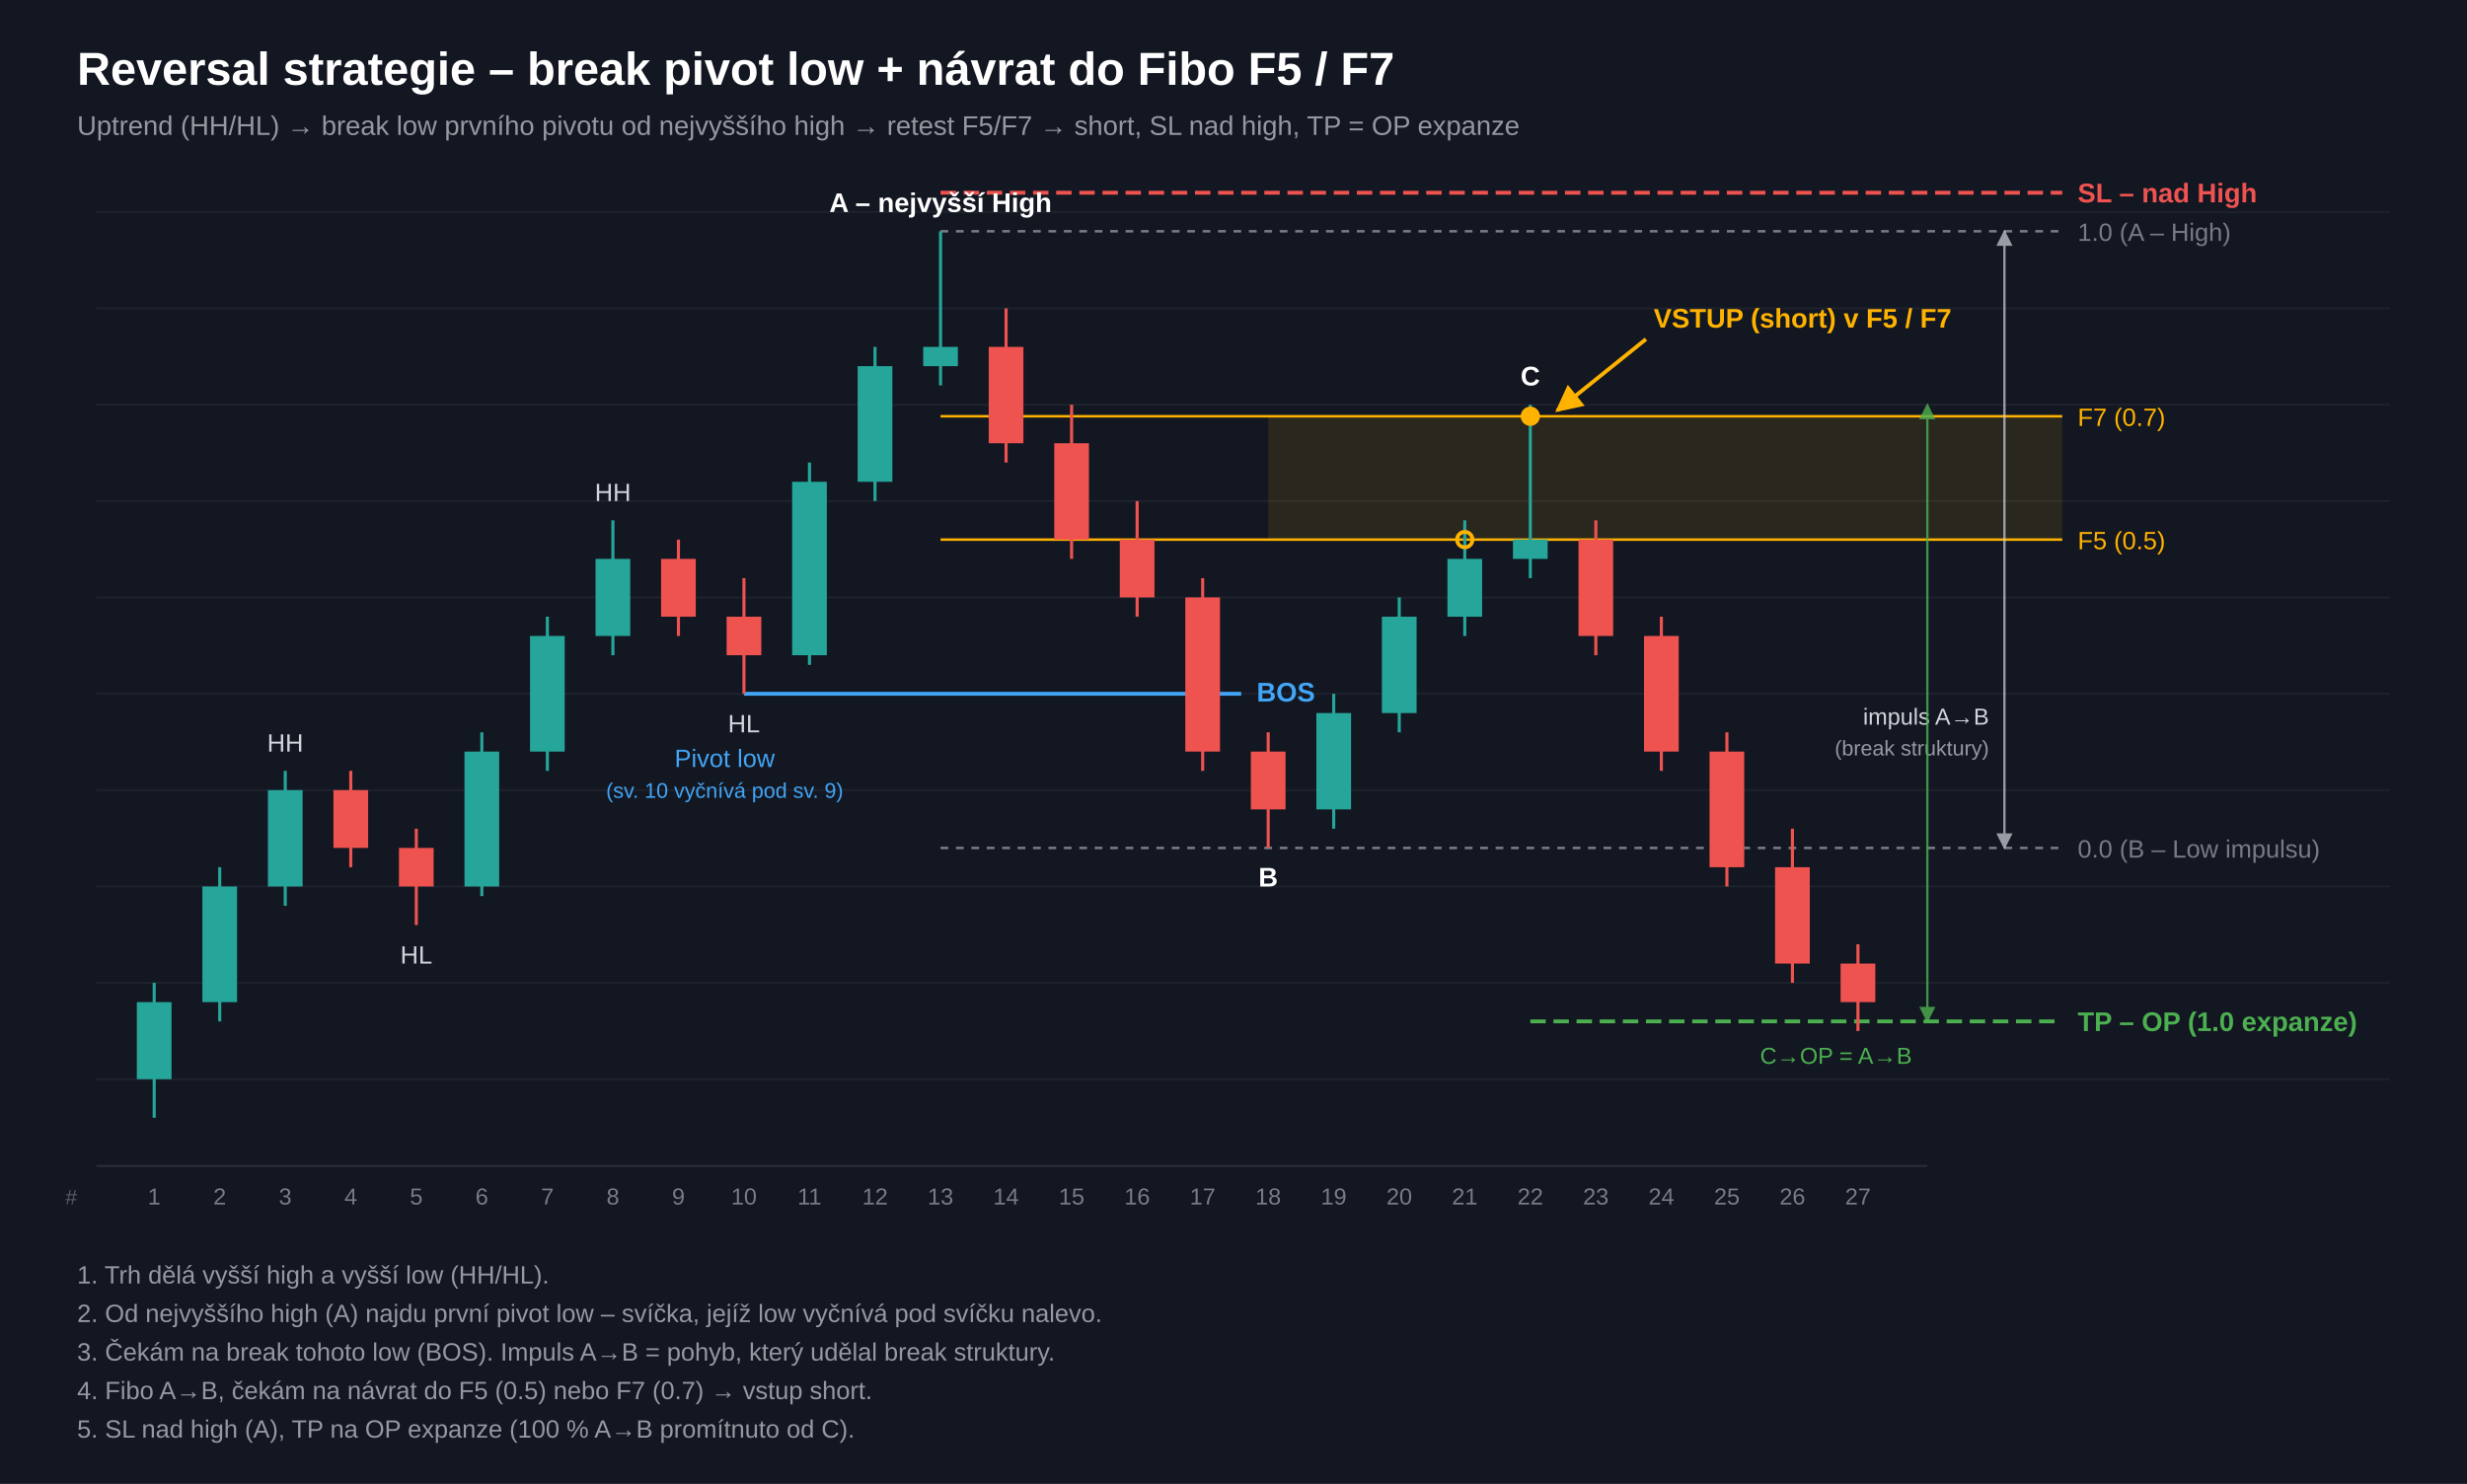
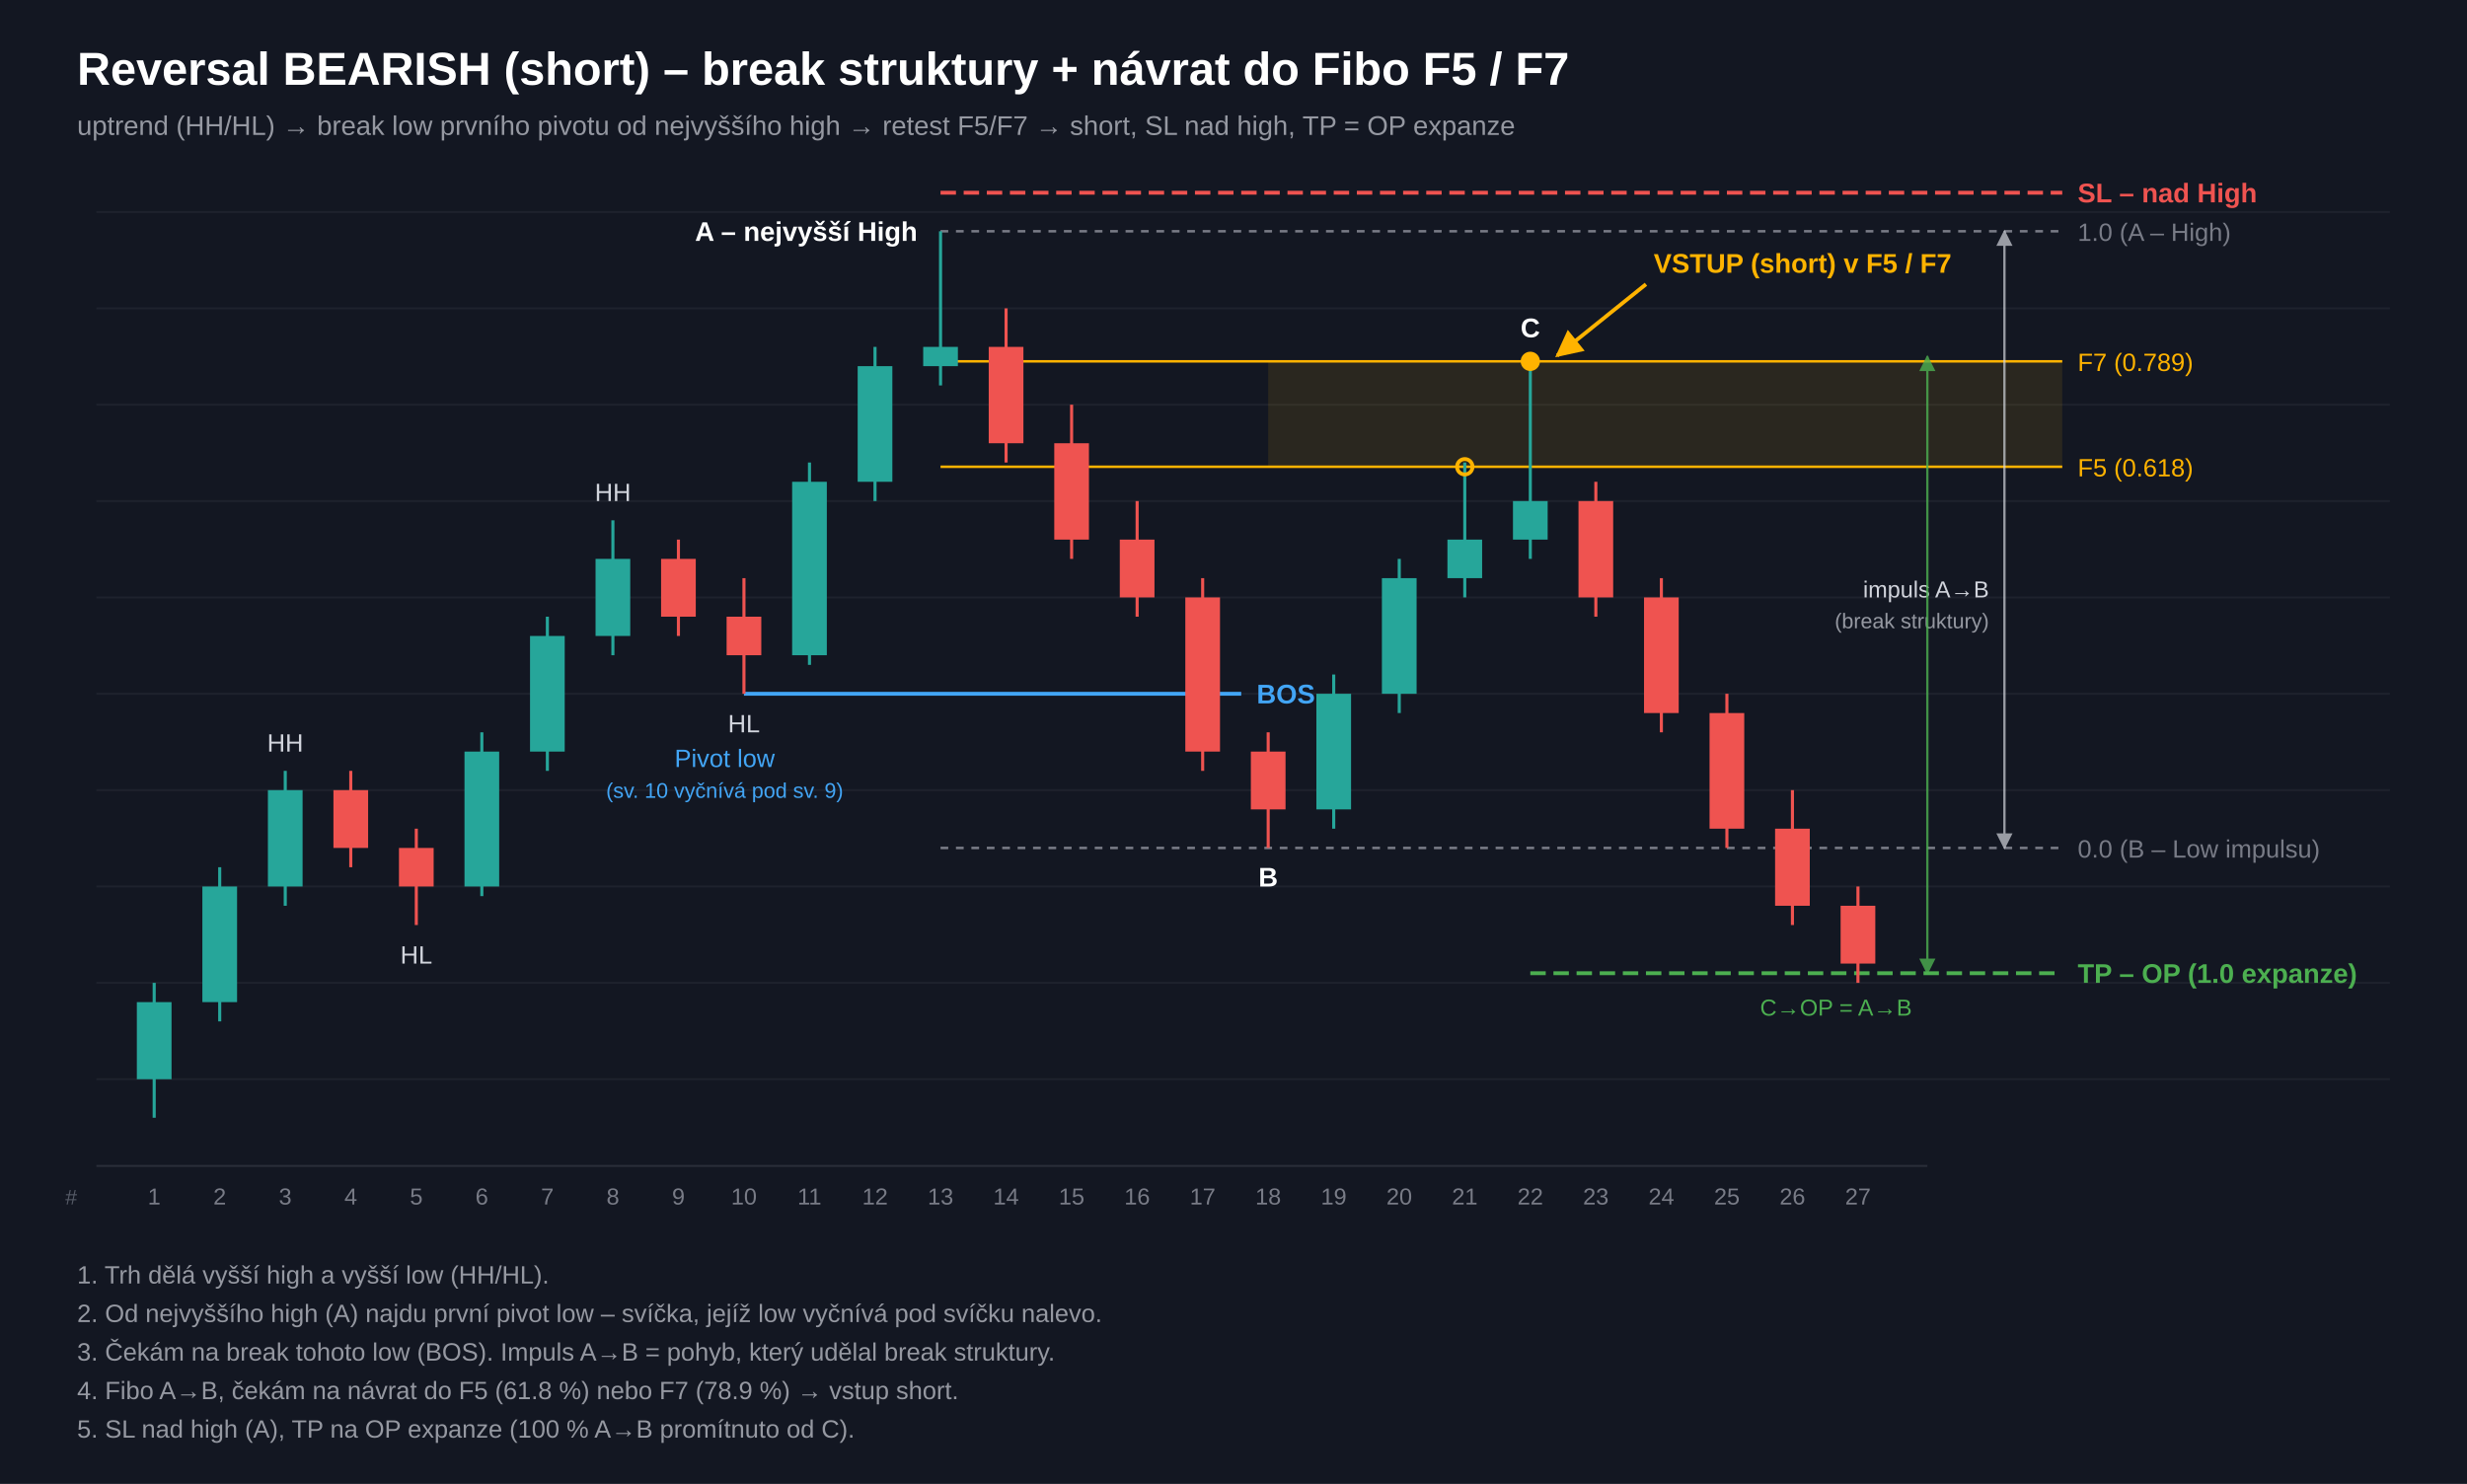
<svg xmlns="http://www.w3.org/2000/svg" viewBox="0 0 1280 770" width="1280" height="770" font-family="Segoe UI, Arial, sans-serif">
  <defs>
    <marker id="ar" viewBox="0 0 10 10" refX="9" refY="5" markerWidth="7" markerHeight="7" orient="auto-start-reverse">
      <path d="M0,0 L10,5 L0,10 z" fill="#d1d4dc" />
    </marker>
    <marker id="arG" viewBox="0 0 10 10" refX="9" refY="5" markerWidth="7" markerHeight="7" orient="auto-start-reverse">
      <path d="M0,0 L10,5 L0,10 z" fill="#4caf50" />
    </marker>
    <marker id="arY" viewBox="0 0 10 10" refX="9" refY="5" markerWidth="7" markerHeight="7" orient="auto-start-reverse">
      <path d="M0,0 L10,5 L0,10 z" fill="#ffb300" />
    </marker>
  </defs>
  <rect width="1280" height="770" fill="#131722" />
-   <text x="40" y="44" fill="#ffffff" font-size="24" font-weight="700">Reversal strategie – break pivot low + návrat do Fibo F5 / F7</text>
-   <text x="40" y="70" fill="#9598a1" font-size="14">Uptrend (HH/HL) → break low prvního pivotu od nejvyššího high → retest F5/F7 → short, SL nad high, TP = OP expanze</text>
-   <line x1="50" x2="1240" y1="560" y2="560" stroke="#1e222d" stroke-width="1" />
-   <line x1="50" x2="1240" y1="510" y2="510" stroke="#1e222d" stroke-width="1" />
-   <line x1="50" x2="1240" y1="460" y2="460" stroke="#1e222d" stroke-width="1" />
-   <line x1="50" x2="1240" y1="410" y2="410" stroke="#1e222d" stroke-width="1" />
-   <line x1="50" x2="1240" y1="360" y2="360" stroke="#1e222d" stroke-width="1" />
-   <line x1="50" x2="1240" y1="310" y2="310" stroke="#1e222d" stroke-width="1" />
-   <line x1="50" x2="1240" y1="260" y2="260" stroke="#1e222d" stroke-width="1" />
-   <line x1="50" x2="1240" y1="210" y2="210" stroke="#1e222d" stroke-width="1" />
-   <line x1="50" x2="1240" y1="160" y2="160" stroke="#1e222d" stroke-width="1" />
-   <line x1="50" x2="1240" y1="110" y2="110" stroke="#1e222d" stroke-width="1" />
-   <rect x="658" y="216.0" width="412" height="64.0" fill="#ffb300" opacity="0.10" />
+   <text x="40" y="44" fill="#ffffff" font-size="24" font-weight="700">Reversal BEARISH (short) – break struktury + návrat do Fibo F5 / F7</text>
+   <text x="40" y="70" fill="#9598a1" font-size="14">uptrend (HH/HL) → break low prvního pivotu od nejvyššího high → retest F5/F7 → short, SL nad high, TP = OP expanze</text>
+   <line x1="50" x2="1240" y1="560" y2="560" stroke="#1e222d" />
+   <line x1="50" x2="1240" y1="510" y2="510" stroke="#1e222d" />
+   <line x1="50" x2="1240" y1="460" y2="460" stroke="#1e222d" />
+   <line x1="50" x2="1240" y1="410" y2="410" stroke="#1e222d" />
+   <line x1="50" x2="1240" y1="360" y2="360" stroke="#1e222d" />
+   <line x1="50" x2="1240" y1="310" y2="310" stroke="#1e222d" />
+   <line x1="50" x2="1240" y1="260" y2="260" stroke="#1e222d" />
+   <line x1="50" x2="1240" y1="210" y2="210" stroke="#1e222d" />
+   <line x1="50" x2="1240" y1="160" y2="160" stroke="#1e222d" />
+   <line x1="50" x2="1240" y1="110" y2="110" stroke="#1e222d" />
+   <rect x="658" y="187.5" width="412" height="54.7" fill="#ffb300" opacity="0.10" />
  <line x1="488" x2="1070" y1="120" y2="120" stroke="#787b86" stroke-width="1.3" stroke-dasharray="4 4" />
  <text x="1078" y="125" fill="#787b86" font-size="13">1.0  (A – High)</text>
-   <line x1="488" x2="1070" y1="216.0" y2="216.0" stroke="#ffb300" stroke-width="1.3" stroke-dasharray="" />
-   <text x="1078" y="221.0" fill="#ffb300" font-size="13">F7  (0.7)</text>
-   <line x1="488" x2="1070" y1="280.0" y2="280.0" stroke="#ffb300" stroke-width="1.3" stroke-dasharray="" />
-   <text x="1078" y="285.0" fill="#ffb300" font-size="13">F5  (0.5)</text>
+   <line x1="488" x2="1070" y1="187.5" y2="187.5" stroke="#ffb300" stroke-width="1.3" stroke-dasharray="" />
+   <text x="1078" y="192.5" fill="#ffb300" font-size="13">F7  (0.789)</text>
+   <line x1="488" x2="1070" y1="242.2" y2="242.2" stroke="#ffb300" stroke-width="1.3" stroke-dasharray="" />
+   <text x="1078" y="247.2" fill="#ffb300" font-size="13">F5  (0.618)</text>
  <line x1="488" x2="1070" y1="440" y2="440" stroke="#787b86" stroke-width="1.3" stroke-dasharray="4 4" />
  <text x="1078" y="445" fill="#787b86" font-size="13">0.0  (B – Low impulsu)</text>
  <line x1="488" x2="1070" y1="100" y2="100" stroke="#ef5350" stroke-width="2" stroke-dasharray="8 4" />
  <text x="1078" y="105" fill="#ef5350" font-size="14" font-weight="700">SL – nad High</text>
-   <line x1="794" x2="1070" y1="530" y2="530" stroke="#4caf50" stroke-width="2" stroke-dasharray="8 4" />
-   <text x="1078" y="535" fill="#4caf50" font-size="14" font-weight="700">TP – OP (1.0 expanze)</text>
-   <line x1="386" x2="644" y1="360" y2="360" stroke="#42a5f5" stroke-width="2" />
+   <line x1="794" x2="1070" y1="505.0" y2="505.0" stroke="#4caf50" stroke-width="2" stroke-dasharray="8 4" />
+   <text x="1078" y="510.0" fill="#4caf50" font-size="14" font-weight="700">TP – OP (1.0 expanze)</text>
+   <line x1="386" x2="644" y1="360" y2="360" stroke="#42a5f5" stroke-width="2" stroke-dasharray="" />
  <text x="376" y="398" fill="#42a5f5" font-size="13" text-anchor="middle">Pivot low</text>
  <text x="376" y="414" fill="#42a5f5" font-size="11" text-anchor="middle">(sv. 10 vyčnívá pod sv. 9)</text>
-   <text x="652" y="364" fill="#42a5f5" font-size="14" font-weight="700">BOS</text>
+   <text x="652" y="365" fill="#42a5f5" font-size="14" font-weight="700">BOS</text>
  <circle cx="624" cy="360" r="5" fill="none" stroke="#42a5f5" stroke-width="2" />
  <line x1="80" x2="80" y1="510" y2="580" stroke="#26a69a" stroke-width="1.6" />
  <rect x="71" y="520" width="18" height="40" fill="#26a69a" />
  <text x="80" y="625" fill="#787b86" font-size="12" text-anchor="middle">1</text>
  <line x1="114" x2="114" y1="450" y2="530" stroke="#26a69a" stroke-width="1.6" />
  <rect x="105" y="460" width="18" height="60" fill="#26a69a" />
  <text x="114" y="625" fill="#787b86" font-size="12" text-anchor="middle">2</text>
  <line x1="148" x2="148" y1="400" y2="470" stroke="#26a69a" stroke-width="1.6" />
  <rect x="139" y="410" width="18" height="50" fill="#26a69a" />
  <text x="148" y="625" fill="#787b86" font-size="12" text-anchor="middle">3</text>
  <line x1="182" x2="182" y1="400" y2="450" stroke="#ef5350" stroke-width="1.6" />
  <rect x="173" y="410" width="18" height="30" fill="#ef5350" />
  <text x="182" y="625" fill="#787b86" font-size="12" text-anchor="middle">4</text>
  <line x1="216" x2="216" y1="430" y2="480" stroke="#ef5350" stroke-width="1.6" />
  <rect x="207" y="440" width="18" height="20" fill="#ef5350" />
  <text x="216" y="625" fill="#787b86" font-size="12" text-anchor="middle">5</text>
  <line x1="250" x2="250" y1="380" y2="465.0" stroke="#26a69a" stroke-width="1.6" />
  <rect x="241" y="390" width="18" height="70" fill="#26a69a" />
  <text x="250" y="625" fill="#787b86" font-size="12" text-anchor="middle">6</text>
  <line x1="284" x2="284" y1="320" y2="400" stroke="#26a69a" stroke-width="1.6" />
  <rect x="275" y="330" width="18" height="60" fill="#26a69a" />
  <text x="284" y="625" fill="#787b86" font-size="12" text-anchor="middle">7</text>
  <line x1="318" x2="318" y1="270" y2="340" stroke="#26a69a" stroke-width="1.6" />
  <rect x="309" y="290" width="18" height="40" fill="#26a69a" />
  <text x="318" y="625" fill="#787b86" font-size="12" text-anchor="middle">8</text>
  <line x1="352" x2="352" y1="280" y2="330" stroke="#ef5350" stroke-width="1.6" />
  <rect x="343" y="290" width="18" height="30" fill="#ef5350" />
  <text x="352" y="625" fill="#787b86" font-size="12" text-anchor="middle">9</text>
  <line x1="386" x2="386" y1="300" y2="360" stroke="#ef5350" stroke-width="1.6" />
  <rect x="377" y="320" width="18" height="20" fill="#ef5350" />
  <text x="386" y="625" fill="#787b86" font-size="12" text-anchor="middle">10</text>
  <line x1="420" x2="420" y1="240" y2="345.0" stroke="#26a69a" stroke-width="1.6" />
  <rect x="411" y="250" width="18" height="90" fill="#26a69a" />
  <text x="420" y="625" fill="#787b86" font-size="12" text-anchor="middle">11</text>
  <line x1="454" x2="454" y1="180" y2="260" stroke="#26a69a" stroke-width="1.6" />
  <rect x="445" y="190" width="18" height="60" fill="#26a69a" />
  <text x="454" y="625" fill="#787b86" font-size="12" text-anchor="middle">12</text>
  <line x1="488" x2="488" y1="120" y2="200" stroke="#26a69a" stroke-width="1.6" />
  <rect x="479" y="180" width="18" height="10" fill="#26a69a" />
  <text x="488" y="625" fill="#787b86" font-size="12" text-anchor="middle">13</text>
  <line x1="522" x2="522" y1="160" y2="240" stroke="#ef5350" stroke-width="1.6" />
  <rect x="513" y="180" width="18" height="50" fill="#ef5350" />
  <text x="522" y="625" fill="#787b86" font-size="12" text-anchor="middle">14</text>
  <line x1="556" x2="556" y1="210" y2="290" stroke="#ef5350" stroke-width="1.6" />
  <rect x="547" y="230" width="18" height="50" fill="#ef5350" />
  <text x="556" y="625" fill="#787b86" font-size="12" text-anchor="middle">15</text>
  <line x1="590" x2="590" y1="260" y2="320" stroke="#ef5350" stroke-width="1.6" />
  <rect x="581" y="280" width="18" height="30" fill="#ef5350" />
  <text x="590" y="625" fill="#787b86" font-size="12" text-anchor="middle">16</text>
  <line x1="624" x2="624" y1="300" y2="400" stroke="#ef5350" stroke-width="1.6" />
  <rect x="615" y="310" width="18" height="80" fill="#ef5350" />
  <text x="624" y="625" fill="#787b86" font-size="12" text-anchor="middle">17</text>
  <line x1="658" x2="658" y1="380" y2="440" stroke="#ef5350" stroke-width="1.6" />
  <rect x="649" y="390" width="18" height="30" fill="#ef5350" />
  <text x="658" y="625" fill="#787b86" font-size="12" text-anchor="middle">18</text>
-   <line x1="692" x2="692" y1="360" y2="430" stroke="#26a69a" stroke-width="1.6" />
-   <rect x="683" y="370" width="18" height="50" fill="#26a69a" />
+   <line x1="692" x2="692" y1="350" y2="430" stroke="#26a69a" stroke-width="1.6" />
+   <rect x="683" y="360" width="18" height="60" fill="#26a69a" />
  <text x="692" y="625" fill="#787b86" font-size="12" text-anchor="middle">19</text>
-   <line x1="726" x2="726" y1="310" y2="380" stroke="#26a69a" stroke-width="1.6" />
-   <rect x="717" y="320" width="18" height="50" fill="#26a69a" />
+   <line x1="726" x2="726" y1="290" y2="370" stroke="#26a69a" stroke-width="1.6" />
+   <rect x="717" y="300" width="18" height="60" fill="#26a69a" />
  <text x="726" y="625" fill="#787b86" font-size="12" text-anchor="middle">20</text>
-   <line x1="760" x2="760" y1="270" y2="330" stroke="#26a69a" stroke-width="1.6" />
-   <rect x="751" y="290" width="18" height="30" fill="#26a69a" />
+   <line x1="760" x2="760" y1="240" y2="310" stroke="#26a69a" stroke-width="1.6" />
+   <rect x="751" y="280" width="18" height="20" fill="#26a69a" />
  <text x="760" y="625" fill="#787b86" font-size="12" text-anchor="middle">21</text>
-   <line x1="794" x2="794" y1="210" y2="300" stroke="#26a69a" stroke-width="1.6" />
-   <rect x="785" y="280" width="18" height="10" fill="#26a69a" />
+   <line x1="794" x2="794" y1="185.0" y2="290" stroke="#26a69a" stroke-width="1.6" />
+   <rect x="785" y="260" width="18" height="20" fill="#26a69a" />
  <text x="794" y="625" fill="#787b86" font-size="12" text-anchor="middle">22</text>
-   <line x1="828" x2="828" y1="270" y2="340" stroke="#ef5350" stroke-width="1.6" />
-   <rect x="819" y="280" width="18" height="50" fill="#ef5350" />
+   <line x1="828" x2="828" y1="250" y2="320" stroke="#ef5350" stroke-width="1.6" />
+   <rect x="819" y="260" width="18" height="50" fill="#ef5350" />
  <text x="828" y="625" fill="#787b86" font-size="12" text-anchor="middle">23</text>
-   <line x1="862" x2="862" y1="320" y2="400" stroke="#ef5350" stroke-width="1.6" />
-   <rect x="853" y="330" width="18" height="60" fill="#ef5350" />
+   <line x1="862" x2="862" y1="300" y2="380" stroke="#ef5350" stroke-width="1.6" />
+   <rect x="853" y="310" width="18" height="60" fill="#ef5350" />
  <text x="862" y="625" fill="#787b86" font-size="12" text-anchor="middle">24</text>
-   <line x1="896" x2="896" y1="380" y2="460" stroke="#ef5350" stroke-width="1.6" />
-   <rect x="887" y="390" width="18" height="60" fill="#ef5350" />
+   <line x1="896" x2="896" y1="360" y2="440" stroke="#ef5350" stroke-width="1.6" />
+   <rect x="887" y="370" width="18" height="60" fill="#ef5350" />
  <text x="896" y="625" fill="#787b86" font-size="12" text-anchor="middle">25</text>
-   <line x1="930" x2="930" y1="430" y2="510" stroke="#ef5350" stroke-width="1.6" />
-   <rect x="921" y="450" width="18" height="50" fill="#ef5350" />
+   <line x1="930" x2="930" y1="410" y2="480" stroke="#ef5350" stroke-width="1.6" />
+   <rect x="921" y="430" width="18" height="40" fill="#ef5350" />
  <text x="930" y="625" fill="#787b86" font-size="12" text-anchor="middle">26</text>
-   <line x1="964" x2="964" y1="490" y2="535.0" stroke="#ef5350" stroke-width="1.6" />
-   <rect x="955" y="500" width="18" height="20" fill="#ef5350" />
+   <line x1="964" x2="964" y1="460" y2="510" stroke="#ef5350" stroke-width="1.6" />
+   <rect x="955" y="470" width="18" height="30" fill="#ef5350" />
  <text x="964" y="625" fill="#787b86" font-size="12" text-anchor="middle">27</text>
  <text x="40" y="625" fill="#555a66" font-size="11" text-anchor="end">#</text>
  <line x1="50" x2="1000" y1="605" y2="605" stroke="#2a2e39" />
  <text x="148" y="390" fill="#d1d4dc" font-size="13" text-anchor="middle">HH</text>
  <text x="216" y="500" fill="#d1d4dc" font-size="13" text-anchor="middle">HL</text>
  <text x="318" y="260" fill="#d1d4dc" font-size="13" text-anchor="middle">HH</text>
  <text x="386" y="380" fill="#d1d4dc" font-size="13" text-anchor="middle">HL</text>
-   <text x="488" y="110" fill="#ffffff" font-size="14" text-anchor="middle" font-weight="700">A – nejvyšší High</text>
+   <text x="476" y="125" fill="#ffffff" font-size="14" font-weight="700" text-anchor="end">A – nejvyšší High</text>
  <text x="658" y="460" fill="#ffffff" font-size="14" text-anchor="middle" font-weight="700">B</text>
-   <text x="794" y="200" fill="#ffffff" font-size="14" text-anchor="middle" font-weight="700">C</text>
+   <text x="794" y="175.0" fill="#ffffff" font-size="14" text-anchor="middle" font-weight="700">C</text>
  <line x1="1040" x2="1040" y1="120" y2="440" stroke="#d1d4dc" stroke-width="1.2" marker-start="url(#ar)" marker-end="url(#ar)" opacity="0.7" />
-   <text x="1032" y="376" fill="#d1d4dc" font-size="12" text-anchor="end">impuls A→B</text>
-   <text x="1032" y="392" fill="#9598a1" font-size="11" text-anchor="end">(break struktury)</text>
-   <line x1="1000" x2="1000" y1="210" y2="530" stroke="#4caf50" stroke-width="1.2" marker-start="url(#arG)" marker-end="url(#arG)" opacity="0.8" />
-   <text x="992" y="552" fill="#4caf50" font-size="12" text-anchor="end">C→OP = A→B</text>
-   <line x1="854" x2="808" y1="176.0" y2="213.0" stroke="#ffb300" stroke-width="2" marker-end="url(#arY)" />
-   <text x="858" y="170.0" fill="#ffb300" font-size="14" font-weight="700">VSTUP (short) v F5 / F7</text>
-   <circle cx="794" cy="216.0" r="5" fill="#ffb300" />
-   <circle cx="760" cy="280.0" r="4" fill="none" stroke="#ffb300" stroke-width="2" />
+   <text x="1032" y="310.0" fill="#d1d4dc" font-size="12" text-anchor="end">impuls A→B</text>
+   <text x="1032" y="326.0" fill="#9598a1" font-size="11" text-anchor="end">(break struktury)</text>
+   <line x1="1000" x2="1000" y1="185.0" y2="505.0" stroke="#4caf50" stroke-width="1.2" marker-start="url(#arG)" marker-end="url(#arG)" opacity="0.8" />
+   <text x="992" y="527.0" fill="#4caf50" font-size="12" text-anchor="end">C→OP = A→B</text>
+   <line x1="854" x2="808" y1="147.5" y2="184.5" stroke="#ffb300" stroke-width="2" marker-end="url(#arY)" />
+   <text x="858" y="141.5" fill="#ffb300" font-size="14" font-weight="700">VSTUP (short) v F5 / F7</text>
+   <circle cx="794" cy="187.5" r="5" fill="#ffb300" />
+   <circle cx="760" cy="242.2" r="4" fill="none" stroke="#ffb300" stroke-width="2" />
  <text x="40" y="666" fill="#9598a1" font-size="13">1. Trh dělá vyšší high a vyšší low (HH/HL).</text>
  <text x="40" y="686" fill="#9598a1" font-size="13">2. Od nejvyššího high (A) najdu první pivot low – svíčka, jejíž low vyčnívá pod svíčku nalevo.</text>
  <text x="40" y="706" fill="#9598a1" font-size="13">3. Čekám na break tohoto low (BOS). Impuls A→B = pohyb, který udělal break struktury.</text>
-   <text x="40" y="726" fill="#9598a1" font-size="13">4. Fibo A→B, čekám na návrat do F5 (0.5) nebo F7 (0.7) → vstup short.</text>
+   <text x="40" y="726" fill="#9598a1" font-size="13">4. Fibo A→B, čekám na návrat do F5 (61.8 %) nebo F7 (78.9 %) → vstup short.</text>
  <text x="40" y="746" fill="#9598a1" font-size="13">5. SL nad high (A), TP na OP expanze (100 % A→B promítnuto od C).</text>
</svg>
